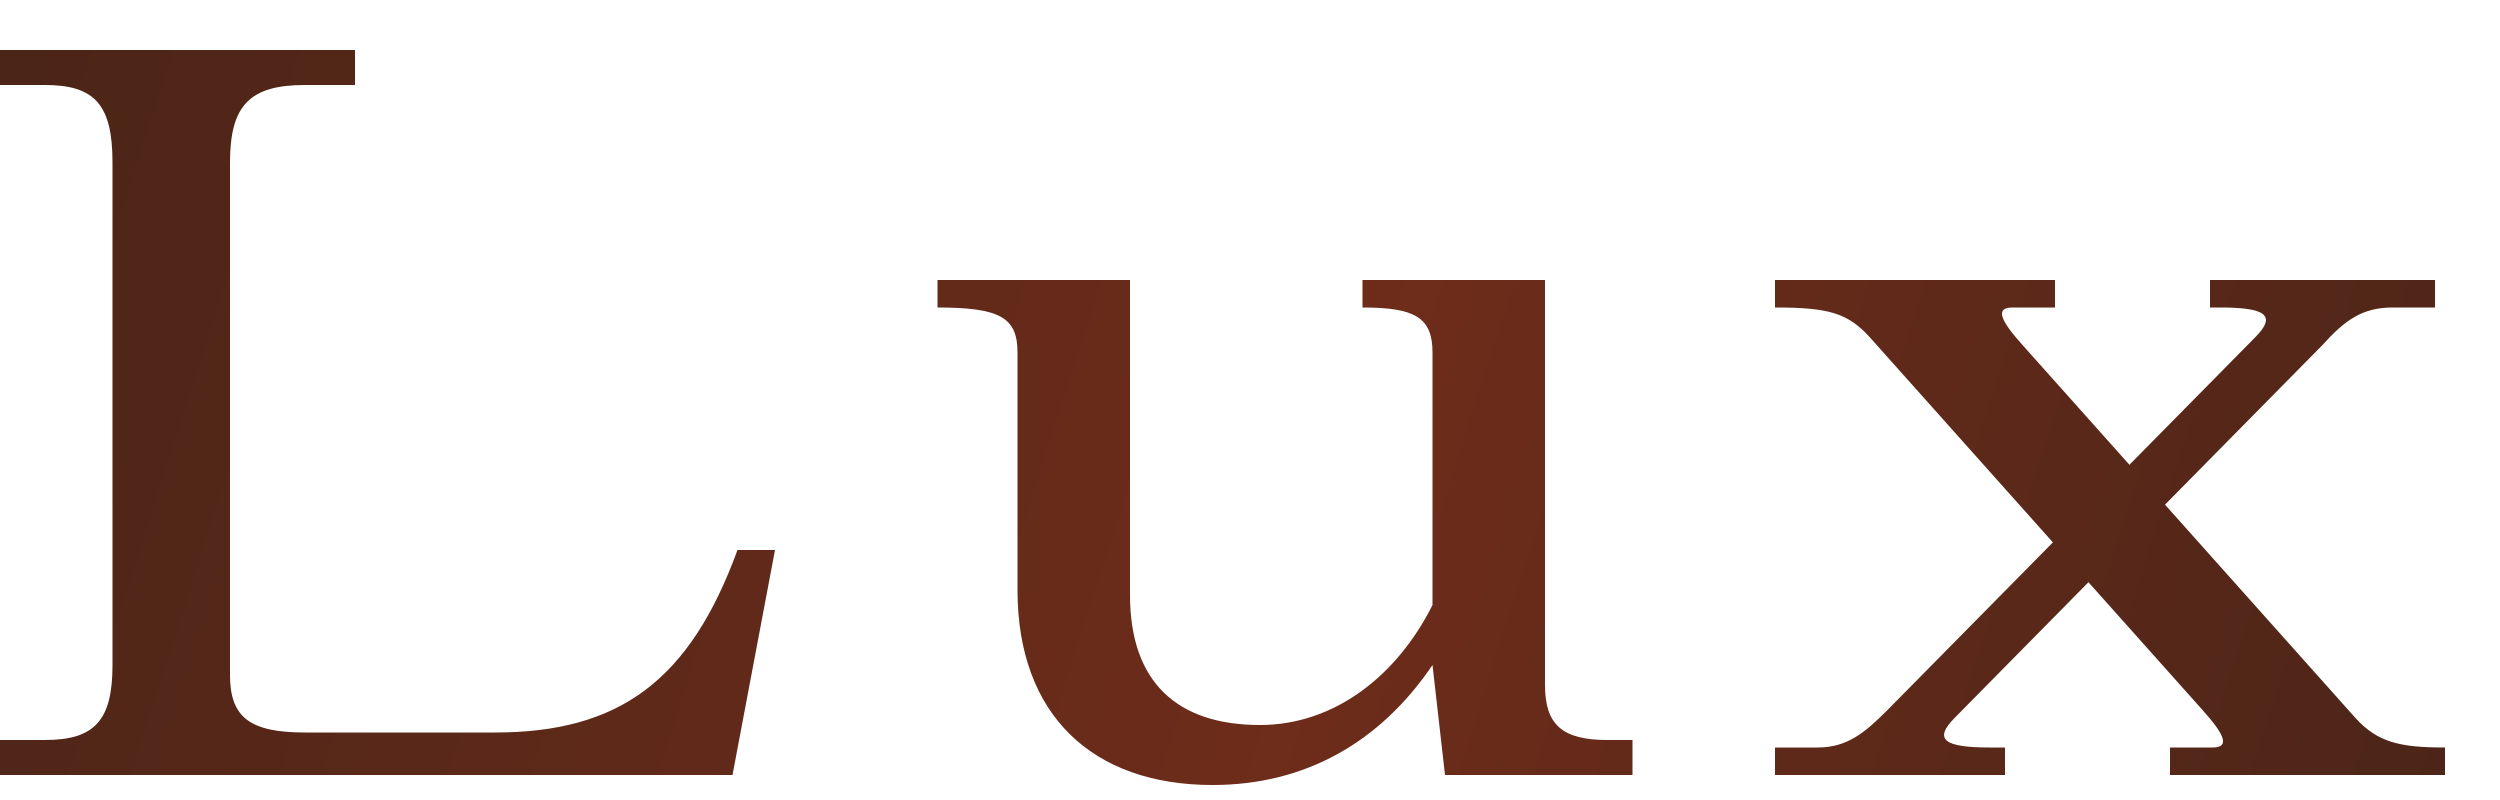
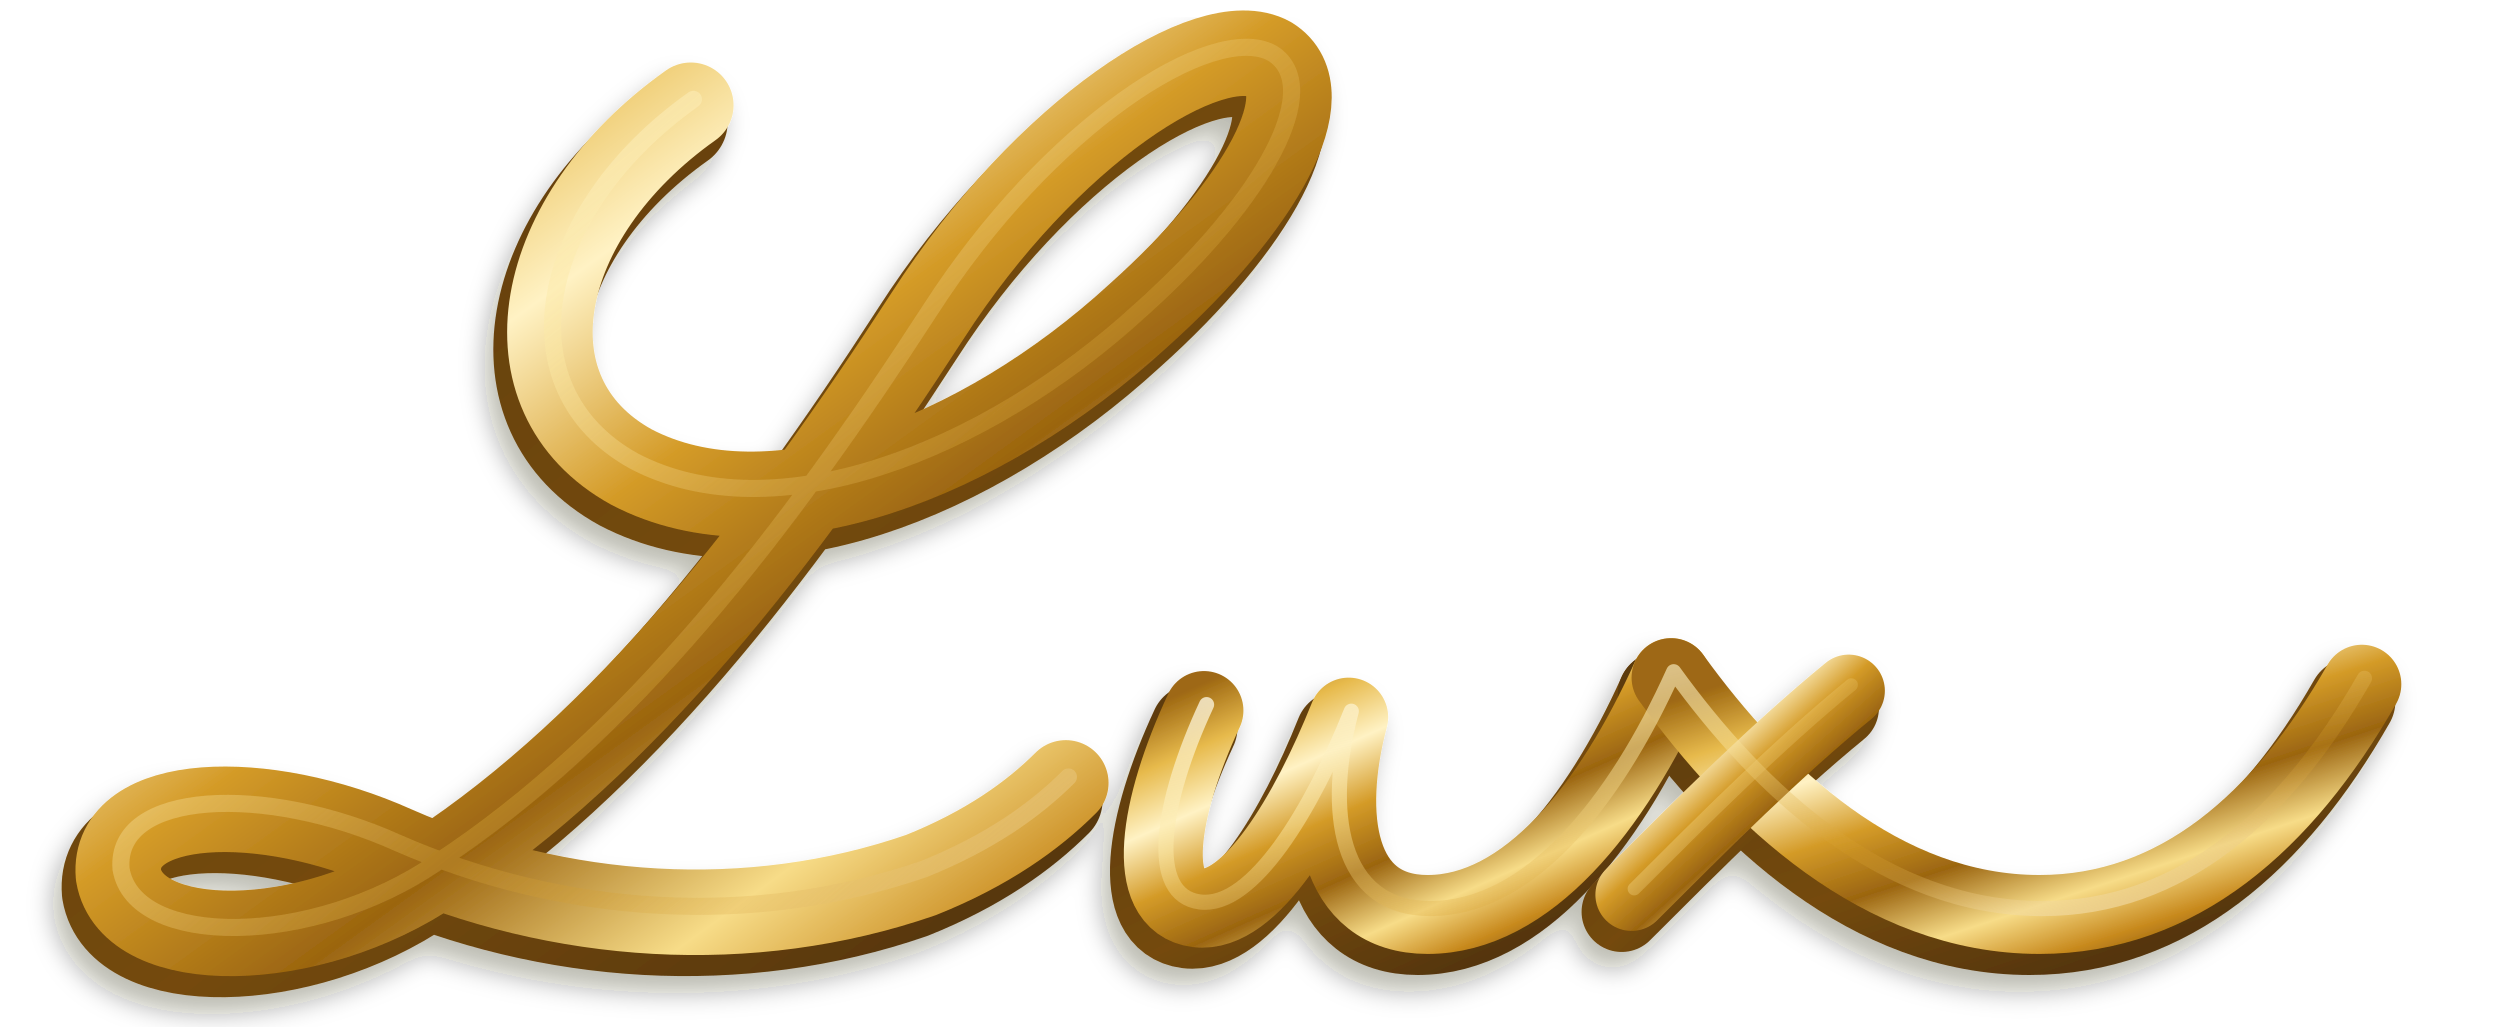
- <svg xmlns="http://www.w3.org/2000/svg" viewBox="0 0 100 32" width="100" height="32" fill="none" role="img" aria-label="Lux">
+ <svg xmlns="http://www.w3.org/2000/svg" viewBox="0 0 380 156" width="380" height="156" fill="none">
  <defs>
-     <linearGradient id="quietLuxuryEspresso" gradientUnits="userSpaceOnUse" x1="0" y1="0" x2="100" y2="32">
-       <stop offset="0%" stop-color="#4A2518" />
-       <stop offset="55%" stop-color="#6E2C1A" />
-       <stop offset="100%" stop-color="#4A2518" />
+     <linearGradient id="goldLeafBody" x1="6%" y1="4%" x2="94%" y2="96%">
+       <stop offset="0%" stop-color="#9E6812" />
+       <stop offset="15%" stop-color="#E7BA4C" />
+       <stop offset="30%" stop-color="#FFF2C4" />
+       <stop offset="46%" stop-color="#D49B28" />
+       <stop offset="62%" stop-color="#9B6510" />
+       <stop offset="78%" stop-color="#F7DC88" />
+       <stop offset="91%" stop-color="#C88A1E" />
+       <stop offset="100%" stop-color="#8C580A" />
    </linearGradient>
+     <linearGradient id="goldLeafSheen" x1="0%" y1="0%" x2="100%" y2="90%">
+       <stop offset="0%" stop-color="#FFFDF5" stop-opacity="0.82" />
+       <stop offset="38%" stop-color="#FBE8A4" stop-opacity="0.52" />
+       <stop offset="70%" stop-color="#D49B28" stop-opacity="0.22" />
+       <stop offset="100%" stop-color="#FFF9E2" stop-opacity="0.6" />
+     </linearGradient>
+     <linearGradient id="goldBronzeDepth" x1="0%" y1="0%" x2="100%" y2="100%">
+       <stop offset="0%" stop-color="#5C3A08" />
+       <stop offset="55%" stop-color="#744A0C" />
+       <stop offset="100%" stop-color="#4A2E05" />
+     </linearGradient>
+     <filter id="goldDrop" x="-8%" y="-10%" width="120%" height="128%">
+       <feDropShadow dx="-1.4" dy="2.6" stdDeviation="1.9" flood-color="#2B1E0D" flood-opacity="0.3" />
+     </filter>
  </defs>
-   <g fill="url(#quietLuxuryEspresso)">
-     <path d="M 0 2.0              H 14.2              V 3.4              H 12.2              C 10.0 3.4, 9.2 4.2, 9.2 6.5              V 27.0              C 9.2 28.7, 10.0 29.3, 12.2 29.3              H 19.8              C 24.8 29.3, 27.6 27.2, 29.5 22.0              H 31.0              L 29.3 31.0              H 0              V 29.6              H 1.8              C 3.8 29.6, 4.5 28.8, 4.5 26.6              V 6.5              C 4.5 4.2, 3.8 3.4, 1.8 3.4              H 0              V 2.0 Z" />
-     <path d="M 37.5 11.2              H 45.2              V 23.8              C 45.2 27.3, 47.1 29.0, 50.4 29.0              C 53.4 29.0, 55.9 27.0, 57.3 24.2              V 14.1              C 57.3 12.7, 56.6 12.3, 54.5 12.3              V 11.2              H 61.8              V 27.4              C 61.8 29.0, 62.5 29.6, 64.3 29.6              H 65.3              V 31.0              H 57.8              L 57.3 26.6              C 55.2 29.7, 52.2 31.4, 48.5 31.4              C 43.7 31.4, 40.7 28.6, 40.7 23.6              V 14.1              C 40.7 12.7, 40.0 12.3, 37.5 12.3              V 11.2 Z" />
-     <path d="M 71.0 11.2              H 82.2              V 12.3              H 80.5              C 79.8 12.3, 80.0 12.8, 80.9 13.8              L 94.2 28.7              C 95.1 29.7, 96.0 29.9, 97.8 29.9              V 31.0              H 86.8              V 29.9              H 88.5              C 89.2 29.9, 89.0 29.4, 88.1 28.4              L 74.8 13.5              C 73.9 12.5, 73.1 12.3, 71.0 12.3              V 11.2 Z" />
-     <path d="M 88.4 11.2              H 97.4              V 12.3              H 95.7              C 94.5 12.3, 93.8 12.8, 92.9 13.8              L 78.2 28.7              C 77.3 29.6, 77.8 29.9, 79.6 29.9              H 80.2              V 31.0              H 71.0              V 29.9              H 72.7              C 73.9 29.9, 74.6 29.3, 75.5 28.4              L 90.2 13.5              C 91.1 12.6, 90.6 12.3, 88.8 12.3              H 88.4              V 11.2 Z" />
+   <g filter="url(#goldDrop)" stroke-linecap="round" stroke-linejoin="round" fill="none">
+     <g transform="translate(-1.5, 2.6)" stroke="url(#goldBronzeDepth)">
+       <path d="M 105 16 C 81 33, 76 60, 96 71 C 117 82, 149 70, 173 48 C 192 31, 201 14, 193 9 C 184 4, 159 20, 141 48 C 119 82, 95 113, 66 132 C 47 145, 20 145, 18 133 C 17 121, 40 120, 60 129 C 85 140, 114 142, 140 133 C 150 129, 157 124, 162 119" stroke-width="14.2" />
+       <path d="M 183 108 C 176 123, 174 137, 182 138 C 190 139, 199 124, 205 109 C 201 124, 203 139, 217 139 C 232 139, 245 123, 254 103" stroke-width="13.2" />
+       <path d="M 254 103 C 267 121, 286 139, 310 139 C 331 139, 347 125, 359 104" stroke-width="13.2" />
+       <path d="M 248 136 C 259 125, 270 114, 281 105" stroke-width="12.2" />
+     </g>
+     <g stroke="url(#goldLeafBody)">
+       <path d="M 105 16 C 81 33, 76 60, 96 71 C 117 82, 149 70, 173 48 C 192 31, 201 14, 193 9 C 184 4, 159 20, 141 48 C 119 82, 95 113, 66 132 C 47 145, 20 145, 18 133 C 17 121, 40 120, 60 129 C 85 140, 114 142, 140 133 C 150 129, 157 124, 162 119" stroke-width="13" />
+       <path d="M 183 108 C 176 123, 174 137, 182 138 C 190 139, 199 124, 205 109 C 201 124, 203 139, 217 139 C 232 139, 245 123, 254 103" stroke-width="12" />
+       <path d="M 254 103 C 267 121, 286 139, 310 139 C 331 139, 347 125, 359 104" stroke-width="12" />
+       <path d="M 248 136 C 259 125, 270 114, 281 105" stroke-width="11" />
+     </g>
+     <g transform="translate(0.4, -0.9)" stroke="url(#goldLeafSheen)">
+       <path d="M 105 16 C 81 33, 76 60, 96 71 C 117 82, 149 70, 173 48 C 192 31, 201 14, 193 9 C 184 4, 159 20, 141 48 C 119 82, 95 113, 66 132 C 47 145, 20 145, 18 133 C 17 121, 40 120, 60 129 C 85 140, 114 142, 140 133 C 150 129, 157 124, 162 119" stroke-width="2.6" />
+       <path d="M 183 108 C 176 123, 174 137, 182 138 C 190 139, 199 124, 205 109 C 201 124, 203 139, 217 139 C 232 139, 245 123, 254 103 C 267 121, 286 139, 310 139 C 331 139, 347 125, 359 104" stroke-width="2.3" />
+       <path d="M 248 136 C 259 125, 270 114, 281 105" stroke-width="2.0" />
+     </g>
  </g>
</svg>
